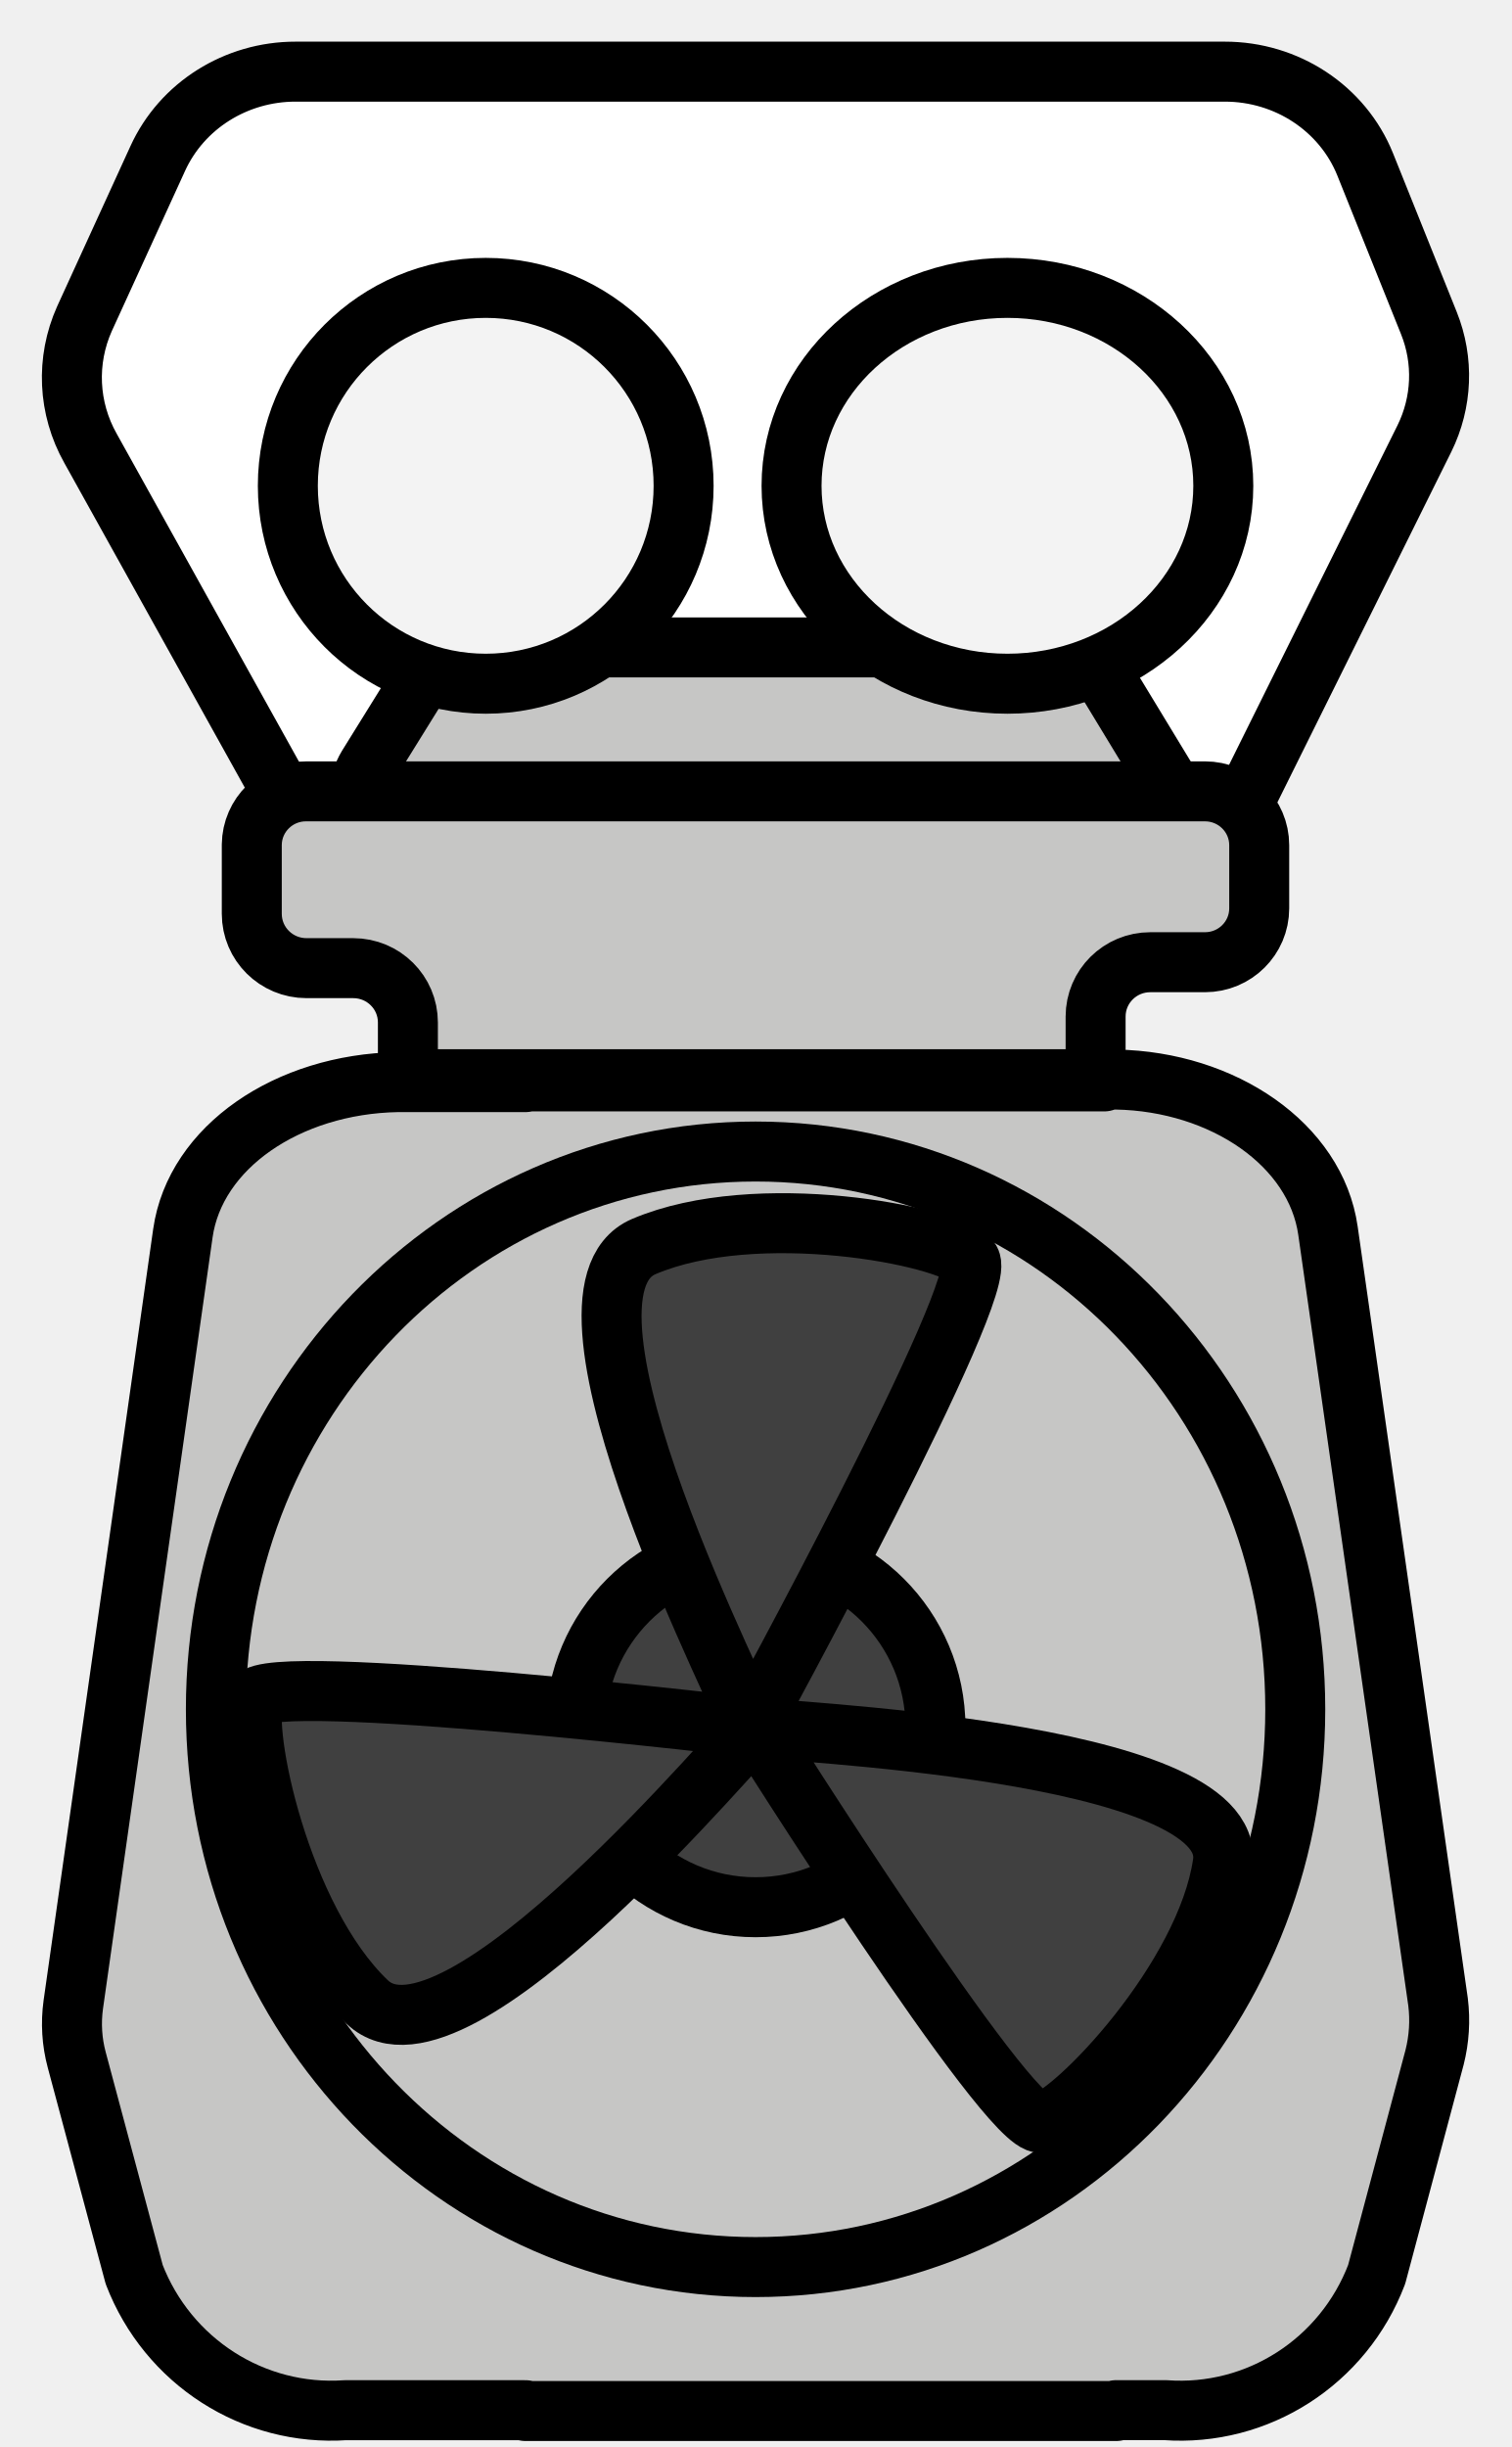
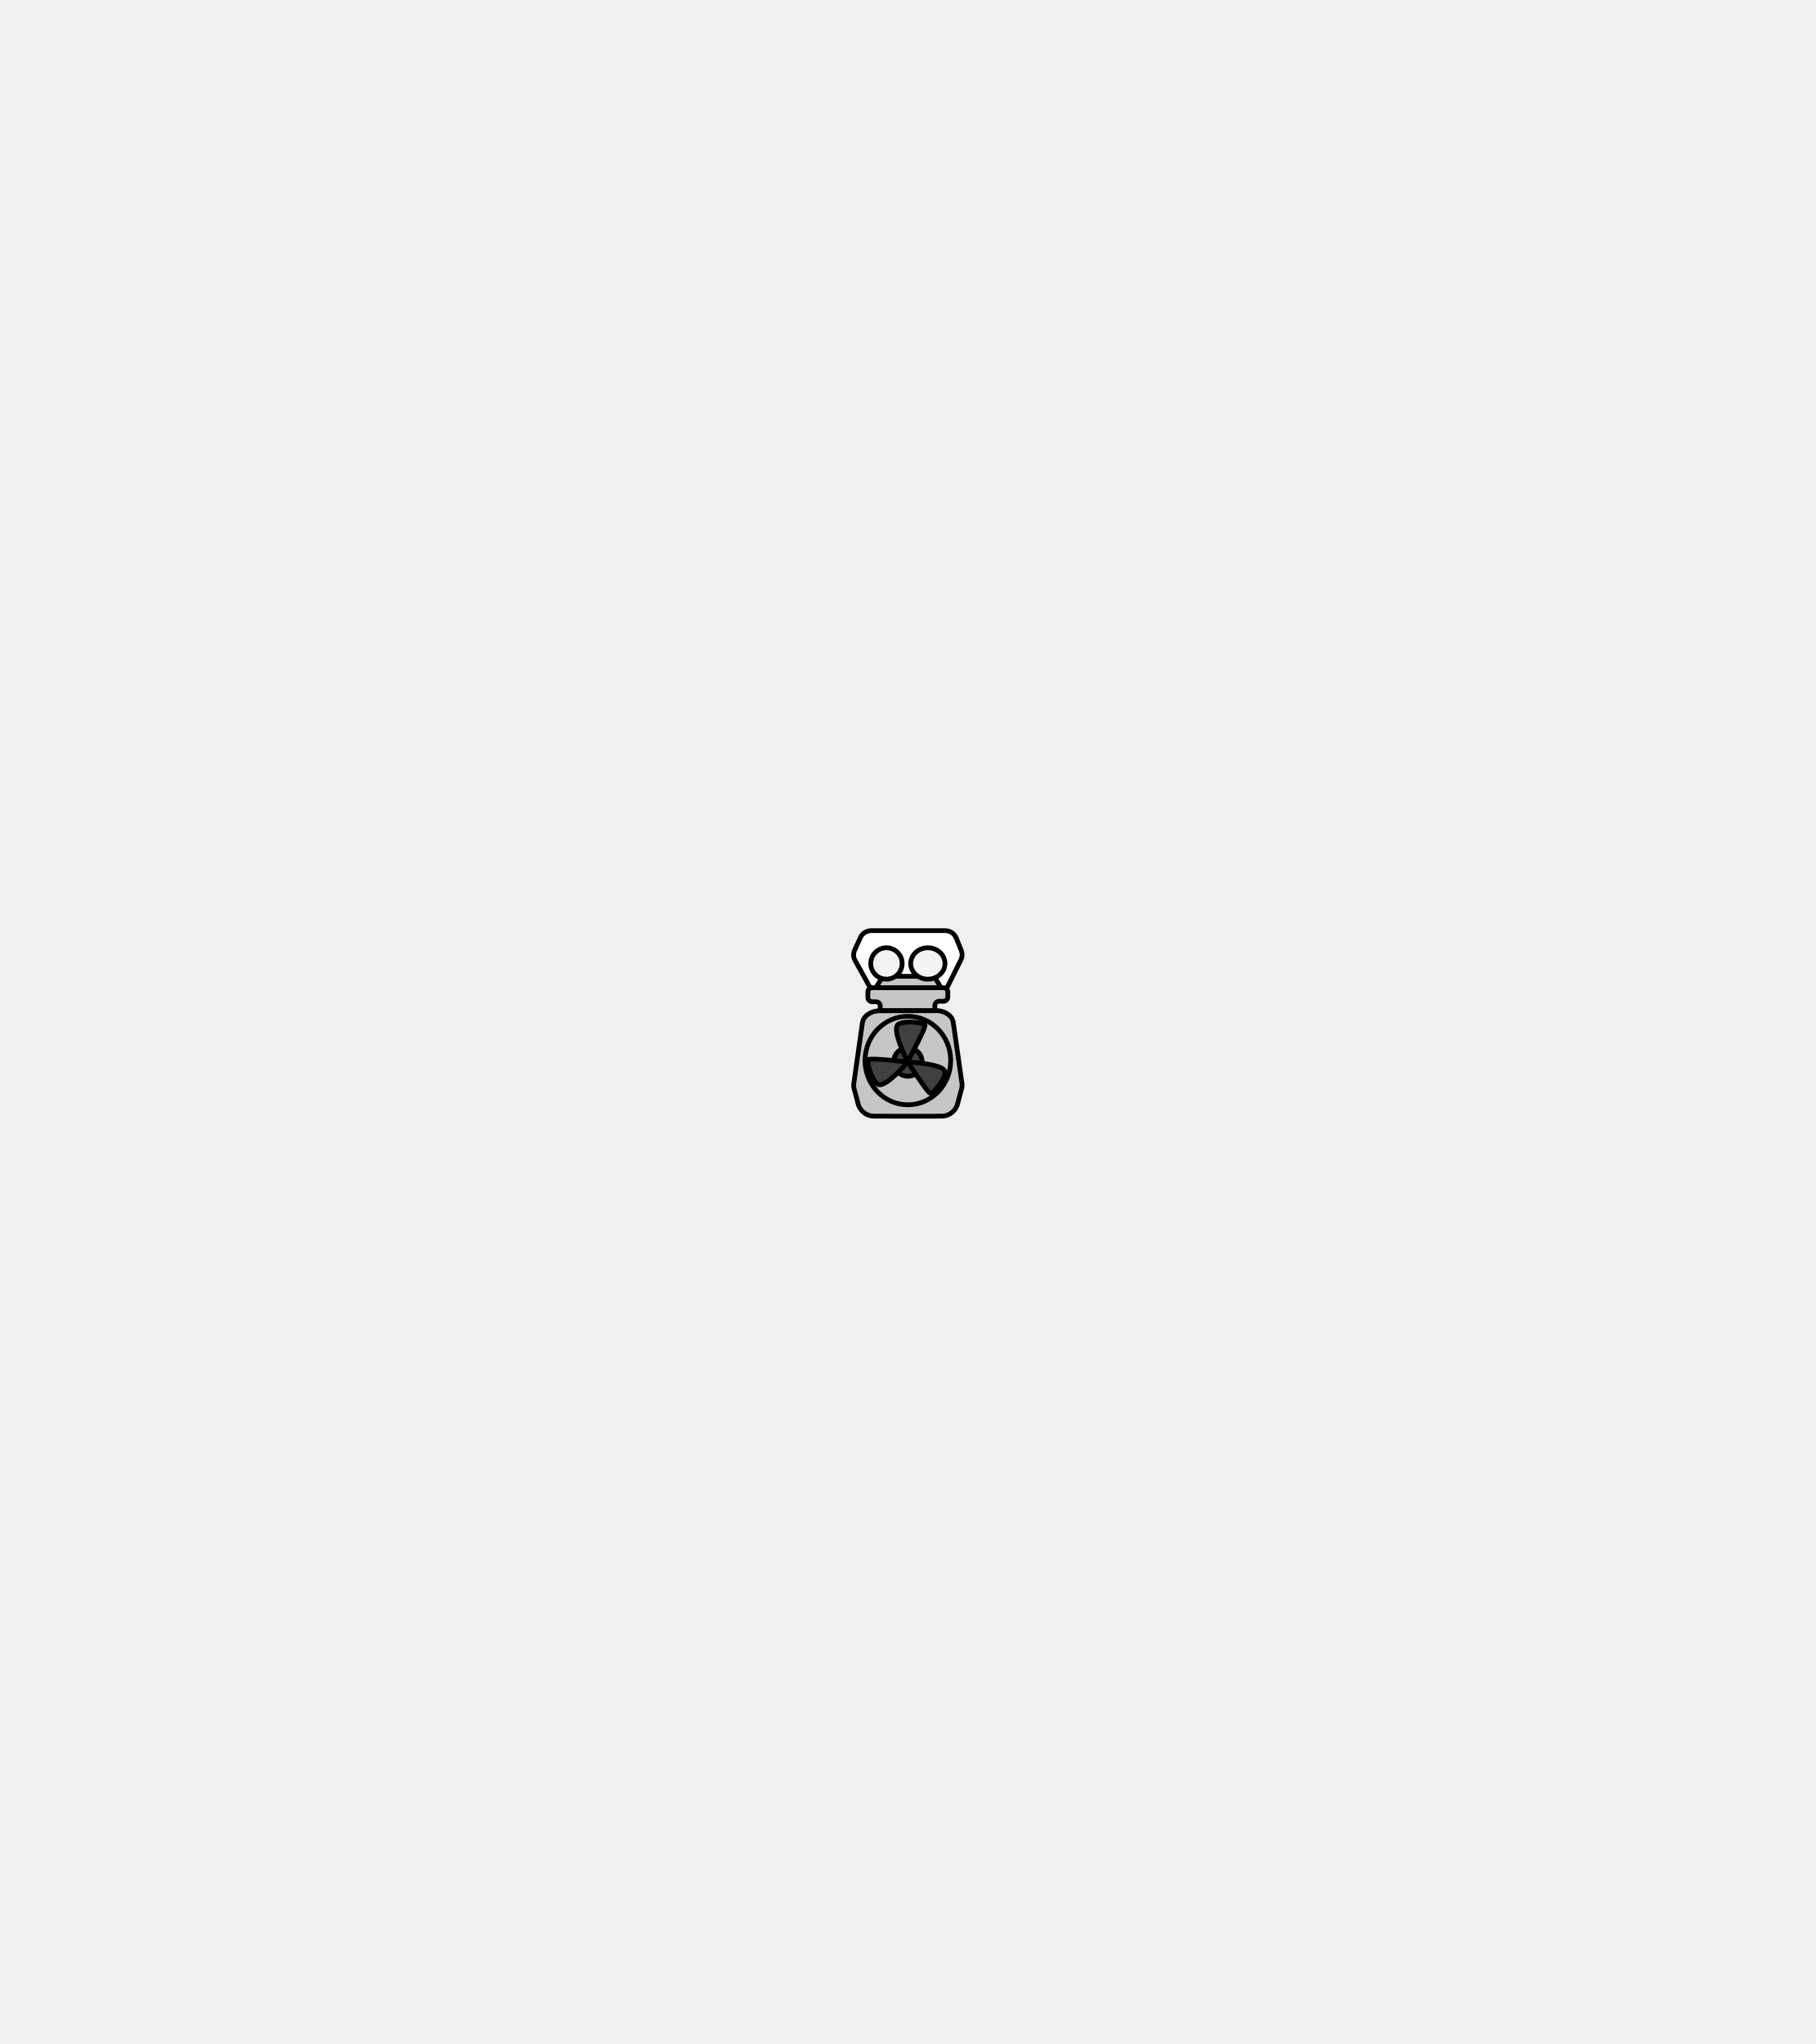
- <svg xmlns="http://www.w3.org/2000/svg" width="42" height="68" overflow="hidden">
+ <svg xmlns="http://www.w3.org/2000/svg" width="636.0px" height="716.0px" overflow="hidden" viewBox="-297.0 -324.0 636.0 716.0">
+   <rect id="bounding-box" x="-297.0" y="-324.0" width="636.0" height="716.0" fill="none" pointer-events="all" />
  <g transform="translate(-945 -120)">
    <path d="M953.371 142.991 947.515 132.458C946.889 131.346 946.828 130.018 947.348 128.857L949.384 124.406C950.053 122.937 951.557 121.989 953.218 121.991L979.039 121.991C980.766 121.989 982.316 123.012 982.943 124.568L984.714 128.978C985.132 130.019 985.086 131.18 984.589 132.188L979.235 142.978" stroke="#000000" stroke-width="1.667" stroke-linecap="round" stroke-linejoin="round" stroke-miterlimit="10" fill="#FFFFFF" fill-rule="evenodd" />
    <path d="M955.222 141.29 956.824 138.709C957.1 138.263 957.591 137.991 958.119 137.991L974.331 137.991C974.866 137.991 975.363 138.269 975.64 138.723L977.785 142.256C978.215 142.978 977.973 143.91 977.244 144.335 977.207 144.357 977.169 144.378 977.13 144.396L971.838 146.852C971.529 146.995 971.18 147.029 970.849 146.949L956.169 143.554C955.348 143.356 954.842 142.535 955.041 141.721 955.07 141.605 955.112 141.493 955.167 141.387L955.167 141.387Z" stroke="#000000" stroke-width="1.667" stroke-linecap="round" stroke-linejoin="round" stroke-miterlimit="10" fill="#C6C6C5" fill-rule="evenodd" />
    <path d="M975.844 150 976.022 150C979 150.055 981.568 151.809 981.909 154.199L984.969 175.636C985.032 176.148 984.999 176.669 984.873 177.169L983.262 183.205C982.337 185.632 979.953 187.162 977.388 186.976L976.024 186.976 976.024 187 959.605 187 959.605 186.977 954.604 186.977C952.041 187.154 949.662 185.626 948.73 183.207L947.132 177.24C946.998 176.74 946.966 176.219 947.037 175.706L950.083 154.27C950.424 151.88 952.992 150.126 956.052 150.071L959.605 150.071 959.605 150.052 975.687 150.052Z" stroke="#000000" stroke-width="1.667" stroke-linecap="round" stroke-linejoin="round" stroke-miterlimit="10" fill="#C6C6C5" fill-rule="evenodd" />
    <path d="M975.451 149.991 975.451 148.249C975.451 147.414 976.131 146.739 976.971 146.739L978.491 146.739C979.323 146.739 979.998 146.07 979.998 145.243 979.998 145.239 979.998 145.234 979.998 145.23L979.998 143.487C979.998 142.661 979.323 141.991 978.491 141.991L953.518 141.991C952.686 141.983 952.006 142.647 951.998 143.473 951.998 143.477 951.998 143.483 951.998 143.487L951.998 145.394C951.998 146.229 952.678 146.904 953.518 146.904L954.817 146.904C955.657 146.904 956.337 147.579 956.337 148.413L956.337 149.991Z" stroke="#000000" stroke-width="1.667" stroke-linecap="round" stroke-linejoin="round" stroke-miterlimit="10" fill="#C6C6C5" fill-rule="evenodd" />
    <path d="M981 167.5C981 176.06 974.284 183 966 183 957.716 183 951 176.06 951 167.5 951 158.94 957.716 152 966 152 974.284 152 981 158.94 981 167.5Z" stroke="#000000" stroke-width="1.667" stroke-linecap="round" stroke-linejoin="round" stroke-miterlimit="10" fill="#C6C6C5" fill-rule="evenodd" />
    <path d="M971 168C971 170.761 968.761 173 966 173 963.239 173 961 170.761 961 168 961 165.239 963.239 163 966 163 968.761 163 971 165.239 971 168Z" stroke="#000000" stroke-width="1.667" stroke-linecap="round" stroke-linejoin="round" stroke-miterlimit="10" fill="#404040" fill-rule="evenodd" />
    <path d="M965.859 167.992C965.859 167.684 959.76 155.976 962.893 154.641 966.026 153.306 971.342 154.334 971.958 155.015 972.574 155.696 965.859 167.992 965.859 167.992Z" stroke="#000000" stroke-width="1.667" stroke-linecap="round" stroke-linejoin="round" stroke-miterlimit="10" fill="#404040" fill-rule="evenodd" />
    <path d="M965.998 167.992C966.263 168.126 979.449 168.564 978.986 171.776 978.523 174.988 974.842 178.808 973.942 178.99 973.041 179.173 965.998 167.992 965.998 167.992Z" stroke="#000000" stroke-width="1.667" stroke-linecap="round" stroke-linejoin="round" stroke-miterlimit="10" fill="#404040" fill-rule="evenodd" />
    <path d="M965.998 168.016C965.728 168.143 957.652 177.96 955.208 175.636 952.765 173.312 951.698 168.016 952.07 167.216 952.443 166.416 965.998 168.016 965.998 168.016Z" stroke="#000000" stroke-width="1.667" stroke-linecap="round" stroke-linejoin="round" stroke-miterlimit="10" fill="#404040" fill-rule="evenodd" />
    <path d="M953 133.5C953 130.462 955.462 128 958.5 128 961.538 128 964 130.462 964 133.5 964 136.538 961.538 139 958.5 139 955.462 139 953 136.538 953 133.5Z" stroke="#000000" stroke-width="1.667" stroke-linecap="round" stroke-linejoin="round" stroke-miterlimit="10" fill="#F3F3F3" fill-rule="evenodd" />
    <path d="M967 133.5C967 130.462 969.686 128 973 128 976.314 128 979 130.462 979 133.5 979 136.538 976.314 139 973 139 969.686 139 967 136.538 967 133.5Z" stroke="#000000" stroke-width="1.667" stroke-linecap="round" stroke-linejoin="round" stroke-miterlimit="10" fill="#F3F3F3" fill-rule="evenodd" />
  </g>
</svg>
